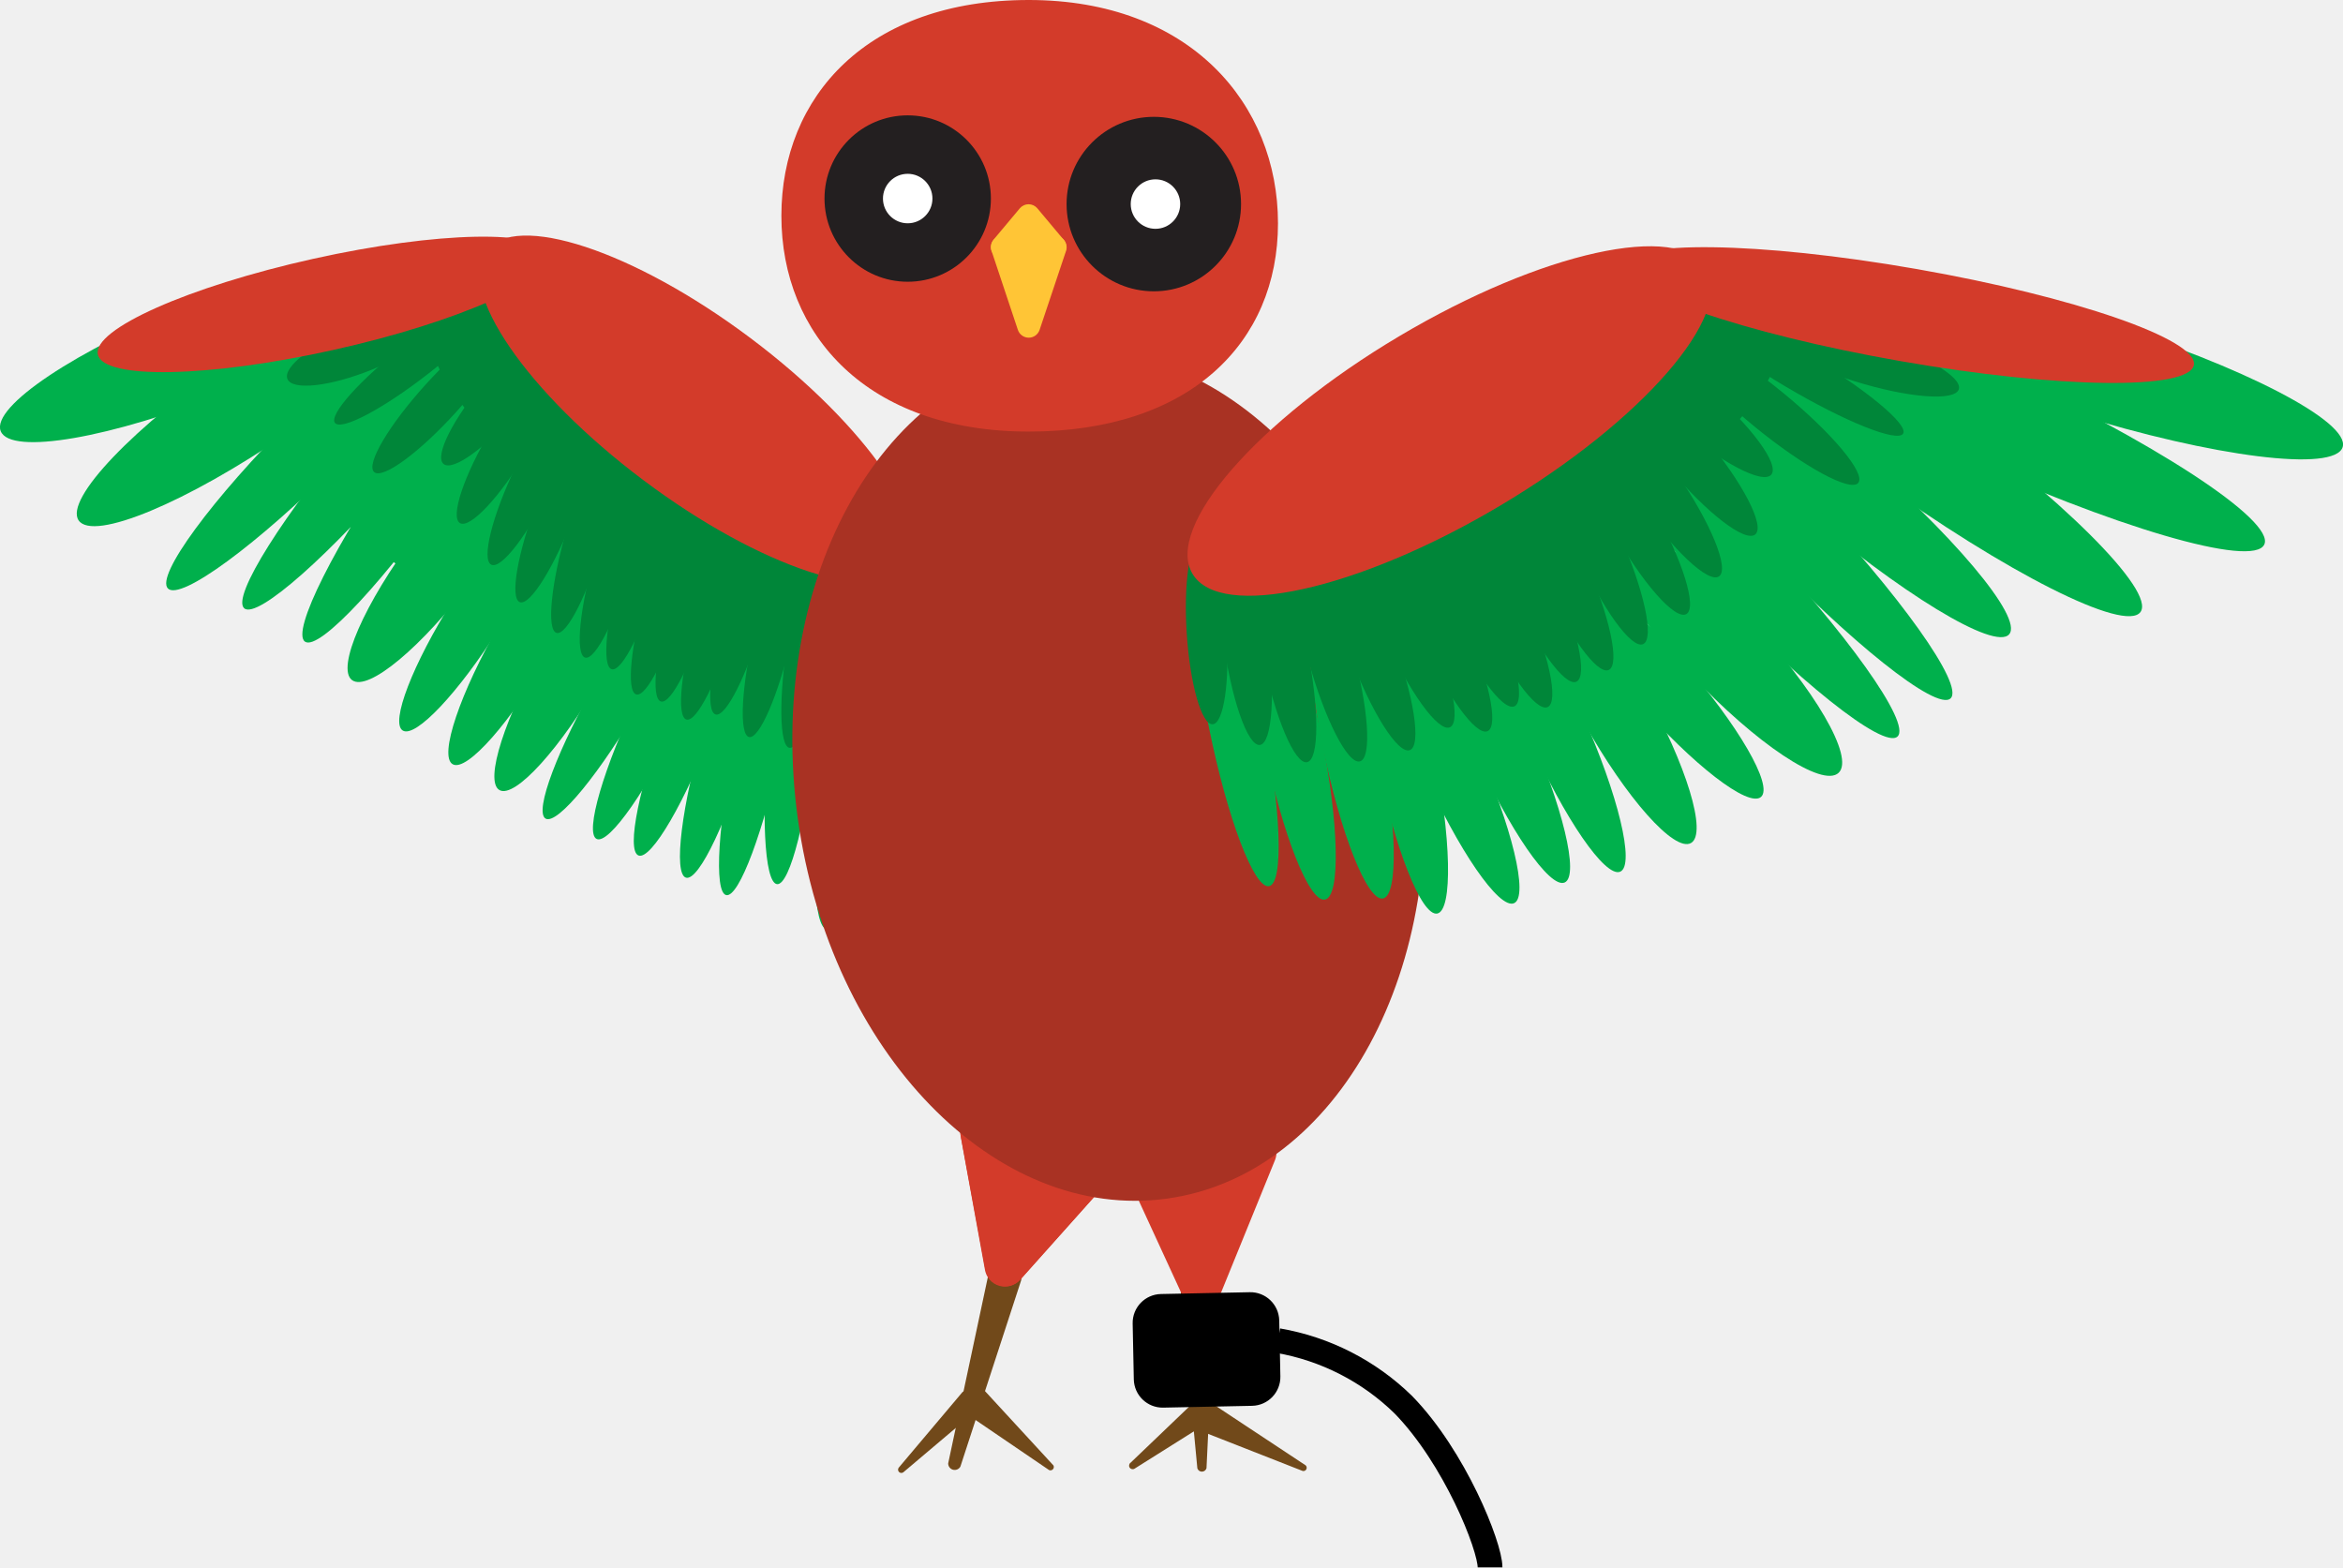
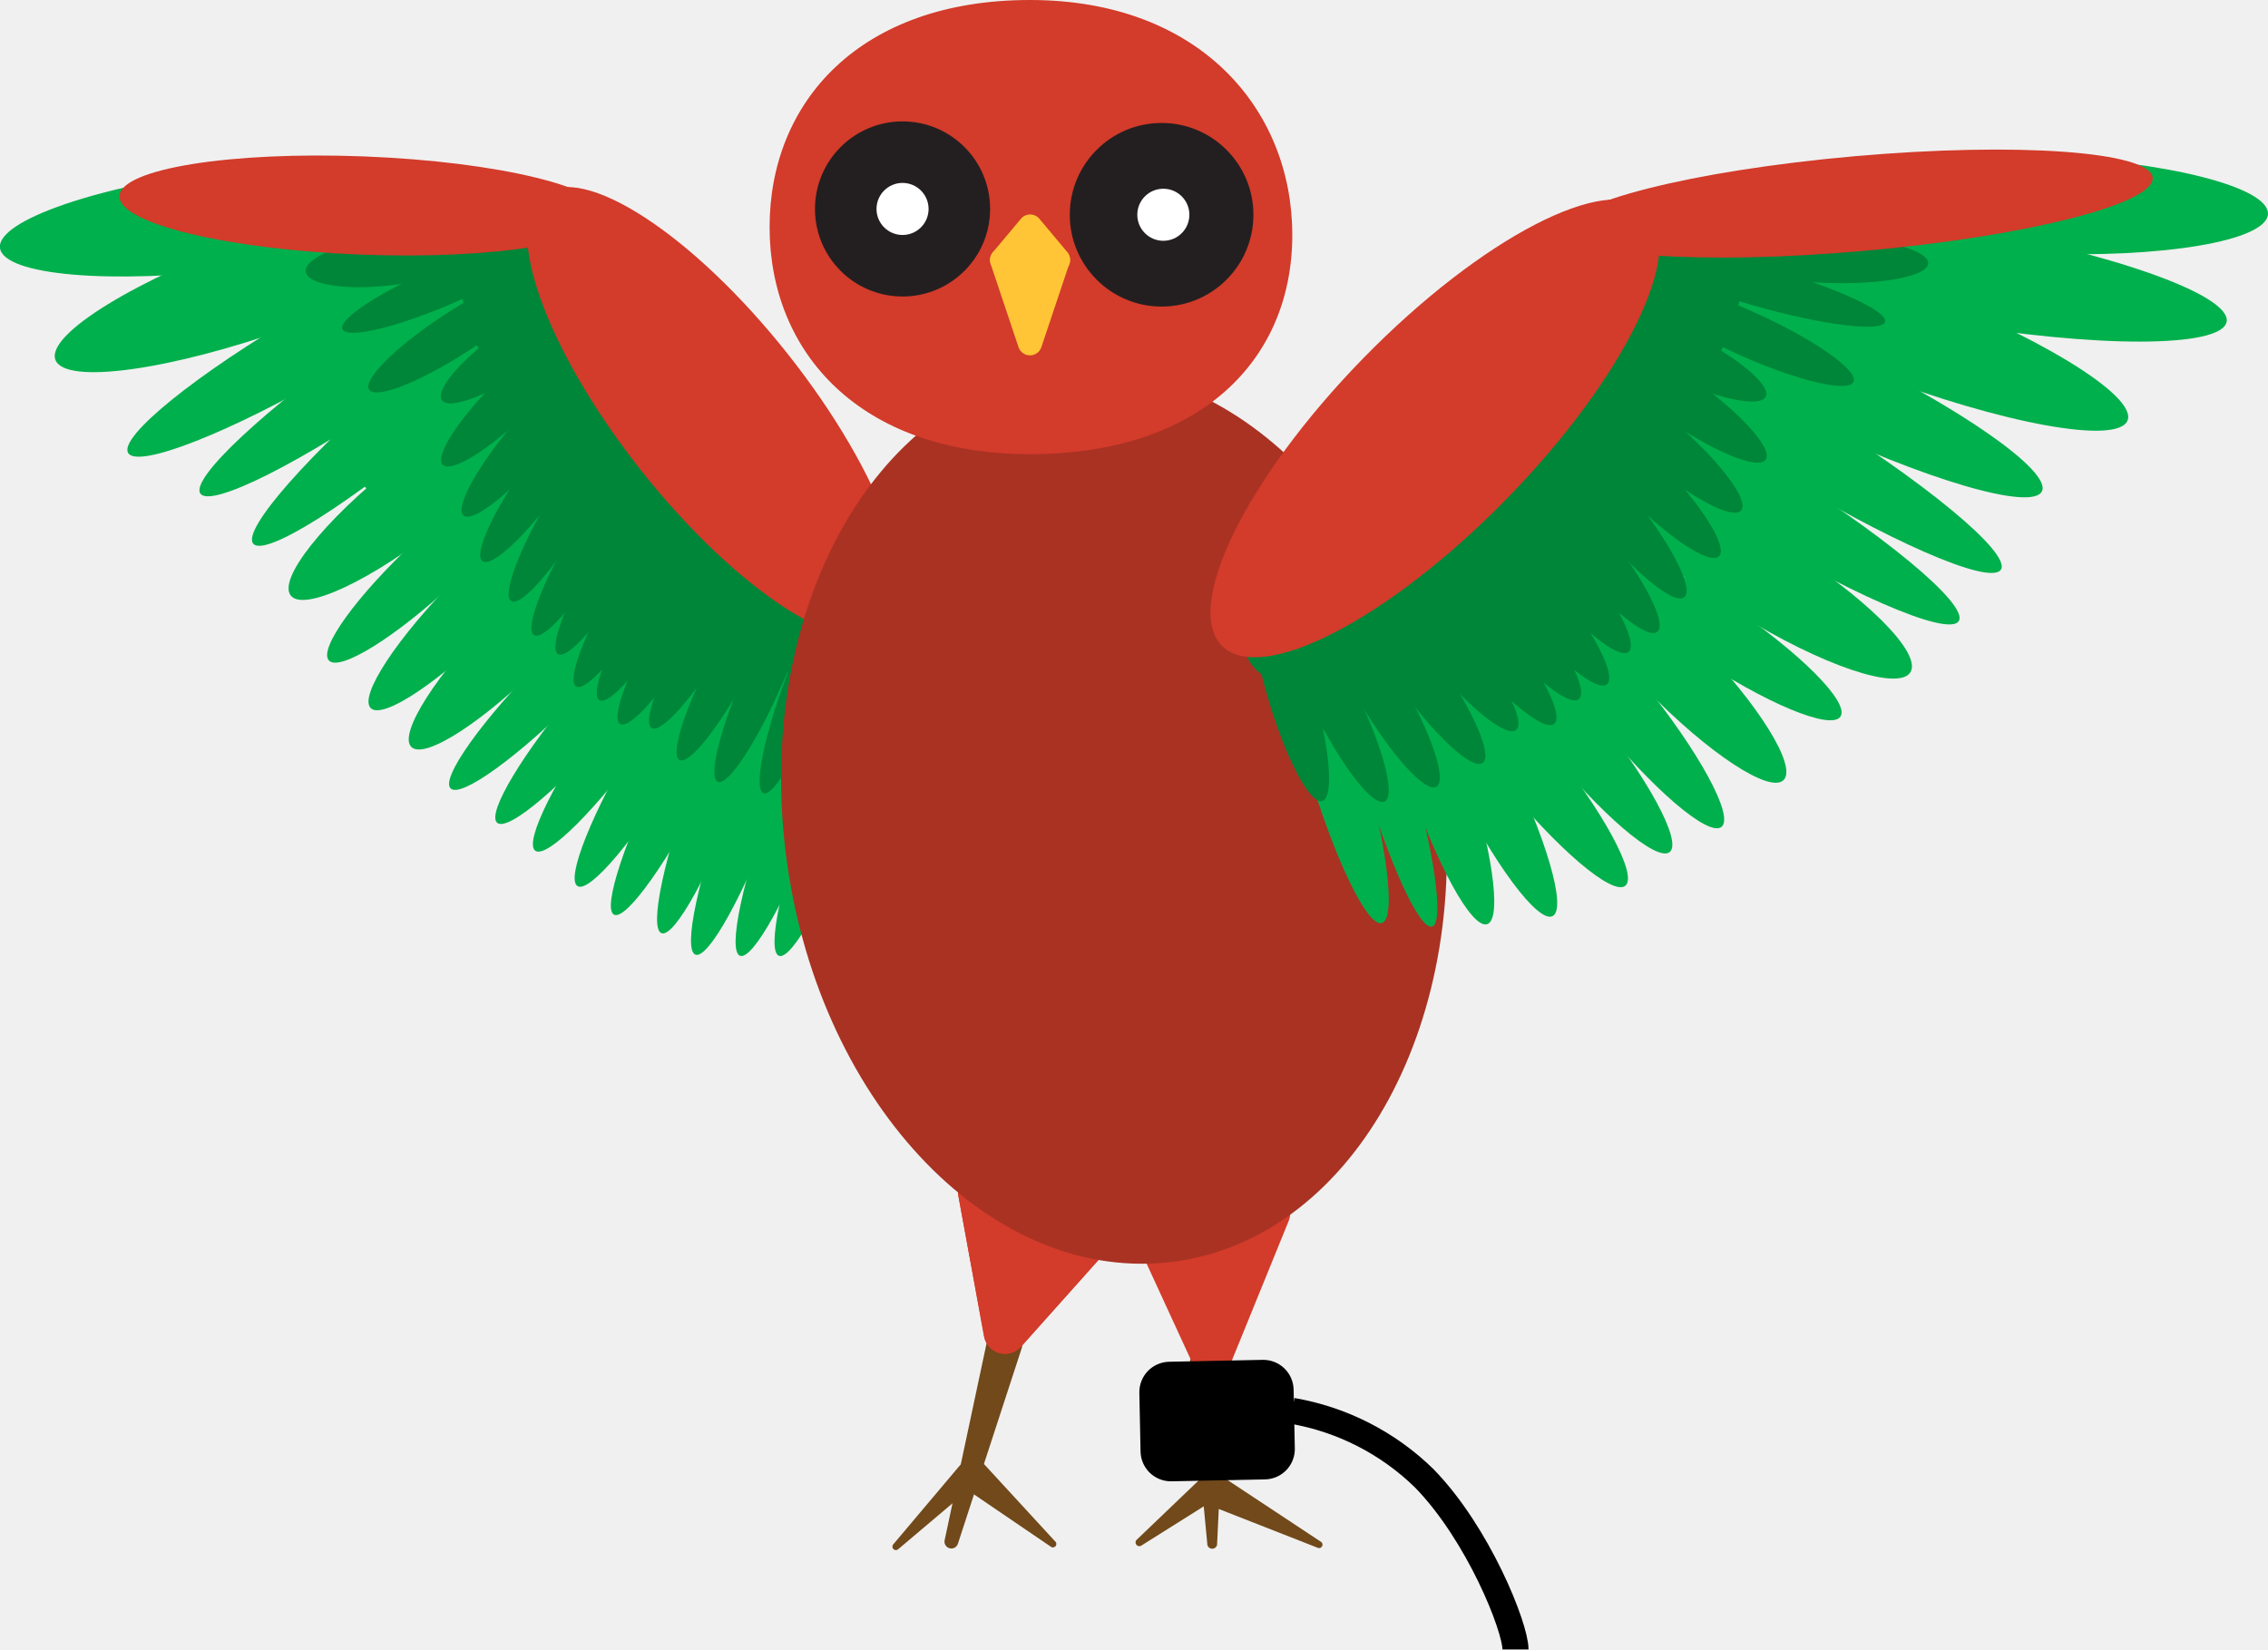
- <svg xmlns="http://www.w3.org/2000/svg" viewBox="0 0 284.17 190.09">
+ <svg xmlns="http://www.w3.org/2000/svg" viewBox="0 0 261.34 190.09">
  <defs>
    <style>.cls-1{fill:#71491a;}.cls-2{fill:#d33b2a;}.cls-3,.cls-4{stroke:#000;stroke-miterlimit:10;stroke-width:3px;}.cls-4{fill:none;}.cls-5{fill:#00b04c;}.cls-6{fill:#008639;}.cls-7{fill:#fffe54;}.cls-8{fill:#a93223;}.cls-9{fill:#231f20;}.cls-10{fill:#fff;}.cls-11{fill:#ffc536;}</style>
  </defs>
  <g id="new_feet" data-name="new feet">
-     <path class="cls-1" d="M116.48,177.87l7.36-22.56a.8.8,0,0,0-.47-1l-2.35-.91A.8.8,0,0,0,120,154l-5,23.48A.79.79,0,0,0,116.48,177.87Z" />
-     <path class="cls-1" d="M109.56,178.56l9-7.61a.4.4,0,0,0,0-.55l-1.23-1.54a.41.41,0,0,0-.62,0L109,178A.4.4,0,0,0,109.56,178.56Z" />
-     <path class="cls-1" d="M127.77,177.73l-8.39-9.11a.41.41,0,0,0-.64,0l-1.51,2.39a.39.39,0,0,0,.11.54l9.9,6.74A.41.41,0,0,0,127.77,177.73Z" />
-     <path class="cls-1" d="M146.33,178.06l1-20.95a.58.58,0,0,0-.54-.6l-2.95-.21a.58.58,0,0,0-.62.63l2,21.15A.58.58,0,0,0,146.33,178.06Z" />
-     <path class="cls-1" d="M137.62,178.11l9.54-6a.4.4,0,0,0,.14-.53l-1.18-2.1a.4.4,0,0,0-.63-.09l-8.36,8A.4.4,0,0,0,137.62,178.11Z" />
-     <path class="cls-1" d="M158.36,177.72l-12.1-8a.4.4,0,0,0-.61.21l-.88,2.87a.4.4,0,0,0,.23.5l13,5.1A.4.4,0,0,0,158.36,177.72Z" />
-     <path class="cls-2" d="M123.72,155.22l10.48-11.74a2.46,2.46,0,0,0-1-4L119.72,135a2.46,2.46,0,0,0-3.21,2.77L119.46,154A2.46,2.46,0,0,0,123.72,155.22Z" />
-     <path class="cls-2" d="M148,157l6.64-16.31a2.47,2.47,0,0,0-2.21-3.39L138,136.85a2.46,2.46,0,0,0-2.31,3.49l7.7,16.73A2.47,2.47,0,0,0,148,157Z" />
-     <rect class="cls-3" x="138.94" y="158.33" width="14.78" height="10.78" rx="2" transform="translate(-3.31 3.02) rotate(-1.17)" />
-     <path class="cls-4" d="M180.72,190.09c0-2.58-4.28-13.34-10.52-19.73A28.73,28.73,0,0,0,155,162.59" />
+     <path class="cls-1" d="M110.39,177.87l7.36-22.56a.8.8,0,0,0-.47-1l-2.35-.91a.8.8,0,0,0-1.07.57l-5,23.48A.79.79,0,0,0,110.39,177.87Z" />
+     <path class="cls-1" d="M103.47,178.56l9-7.61a.4.4,0,0,0,0-.55l-1.23-1.54a.41.41,0,0,0-.62,0L102.91,178A.4.4,0,0,0,103.47,178.56Z" />
+     <path class="cls-1" d="M121.67,177.73l-8.38-9.11a.41.41,0,0,0-.64,0l-1.51,2.39a.39.39,0,0,0,.11.54l9.9,6.74A.4.4,0,0,0,121.67,177.73Z" />
+     <path class="cls-1" d="M140.24,178.06l1-20.95a.58.58,0,0,0-.54-.6l-2.95-.21a.58.58,0,0,0-.62.63l2,21.15A.58.58,0,0,0,140.24,178.06Z" />
+     <path class="cls-1" d="M131.53,178.11l9.54-6a.4.4,0,0,0,.14-.53l-1.18-2.1a.4.4,0,0,0-.63-.09l-8.36,8A.4.4,0,0,0,131.53,178.11Z" />
+     <path class="cls-1" d="M152.27,177.72l-12.1-8a.4.4,0,0,0-.61.21l-.88,2.87a.4.4,0,0,0,.23.5l13,5.1A.4.4,0,0,0,152.27,177.72Z" />
+     <path class="cls-2" d="M117.63,155.22l10.48-11.74a2.46,2.46,0,0,0-1.05-4L113.63,135a2.46,2.46,0,0,0-3.21,2.77l3,16.27A2.46,2.46,0,0,0,117.63,155.22Z" />
+     <path class="cls-2" d="M141.86,157l6.64-16.31a2.47,2.47,0,0,0-2.21-3.39L132,136.85a2.46,2.46,0,0,0-2.31,3.49l7.7,16.73A2.47,2.47,0,0,0,141.86,157Z" />
+     <rect class="cls-3" x="132.85" y="158.33" width="14.78" height="10.78" rx="2" transform="translate(-3.31 2.89) rotate(-1.17)" />
+     <path class="cls-4" d="M174.63,190.09c0-2.58-4.28-13.34-10.52-19.73a28.73,28.73,0,0,0-15.21-7.77" />
  </g>
  <g id="torso">
    <g id="back_wing" data-name="back wing">
-       <g id="light_inner" data-name="light inner">
-         <ellipse class="cls-5" cx="107.54" cy="86.69" rx="19.18" ry="2.85" transform="translate(10.61 185.1) rotate(-84.31)" />
-         <ellipse class="cls-5" cx="102.17" cy="93.61" rx="19.18" ry="2.85" transform="translate(-1.11 185.99) rotate(-84.31)" />
-         <ellipse class="cls-5" cx="96.15" cy="88.15" rx="19.18" ry="2.85" transform="translate(-1.1 175.08) rotate(-84.31)" />
-         <ellipse class="cls-5" cx="92.08" cy="89.8" rx="19.18" ry="2.85" transform="translate(-14.94 161.14) rotate(-77.97)" />
-         <ellipse class="cls-5" cx="69.6" cy="80.18" rx="18.05" ry="3.9" transform="translate(-34.64 100.37) rotate(-60)" />
-         <ellipse class="cls-5" cx="88.34" cy="88.72" rx="18.46" ry="2.96" transform="translate(-21.47 148.85) rotate(-73.83)" />
-         <ellipse class="cls-5" cx="83.94" cy="86.69" rx="18.25" ry="2.99" transform="translate(-26.96 134.25) rotate(-69.13)" />
-         <ellipse class="cls-5" cx="80.25" cy="85.28" rx="18.25" ry="2.99" transform="translate(-31.33 120.83) rotate(-64.41)" />
-         <ellipse class="cls-5" cx="75.3" cy="83.47" rx="18.25" ry="2.99" transform="translate(-34.64 106.95) rotate(-60)" />
-         <ellipse class="cls-5" cx="63.8" cy="77.28" rx="17.79" ry="3.57" transform="translate(-35.03 93.89) rotate(-60)" />
-         <ellipse class="cls-5" cx="57.73" cy="74.5" rx="16.66" ry="3.28" transform="translate(-36.08 83.59) rotate(-57.76)" />
-         <ellipse class="cls-5" cx="53.86" cy="67.6" rx="18.6" ry="4.39" transform="translate(-32.54 70.13) rotate(-53.13)" />
-         <ellipse class="cls-5" cx="25.32" cy="42.2" rx="27.17" ry="5.76" transform="translate(-13.86 12.42) rotate(-21.79)" />
-         <ellipse class="cls-5" cx="31.69" cy="47.93" rx="26.86" ry="5.63" transform="translate(-21.55 26.32) rotate(-34.44)" />
-         <ellipse class="cls-5" cx="38.45" cy="53.29" rx="25.57" ry="3.91" transform="translate(-26.42 42.8) rotate(-45)" />
-         <ellipse class="cls-5" cx="46.73" cy="53.62" rx="26.43" ry="3.78" transform="translate(-24.39 54.55) rotate(-49.67)" />
-         <ellipse class="cls-5" cx="52.07" cy="56.11" rx="26.43" ry="3.78" transform="translate(-23.72 66.86) rotate(-55.21)" />
-         <ellipse class="cls-5" cx="67.02" cy="61.04" rx="16.6" ry="43.13" transform="translate(-19.35 88.56) rotate(-60)" />
-       </g>
-       <g id="dark_inner" data-name="dark inner">
-         <ellipse class="cls-6" cx="109.64" cy="75.11" rx="1.94" ry="11.08" transform="translate(-0.75 1.11) rotate(-0.58)" />
-         <ellipse class="cls-6" cx="105.92" cy="75.3" rx="13.43" ry="2.21" transform="translate(26.01 177.79) rotate(-87.47)" />
-         <ellipse class="cls-6" cx="102.18" cy="77.56" rx="13.29" ry="2.23" transform="translate(14.99 171.66) rotate(-84.38)" />
-         <ellipse class="cls-6" cx="97.8" cy="77.76" rx="13.11" ry="2.26" transform="translate(5.72 162.21) rotate(-81.02)" />
-         <ellipse class="cls-6" cx="93.78" cy="76.88" rx="12.85" ry="2.31" transform="translate(-2.45 150.67) rotate(-76.83)" />
-         <ellipse class="cls-6" cx="90.32" cy="74.5" rx="12.65" ry="2.34" transform="translate(-6.39 140.5) rotate(-73.83)" />
-         <ellipse class="cls-6" cx="86.69" cy="74.98" rx="12.65" ry="2.34" transform="matrix(0.28, -0.96, 0.96, 0.28, -9.46, 137.35)" />
-         <ellipse class="cls-6" cx="83.69" cy="72.93" rx="12.65" ry="2.34" transform="translate(-9.66 133.01) rotate(-73.84)" />
-         <ellipse class="cls-6" cx="80.69" cy="72.07" rx="12.65" ry="2.34" transform="translate(-11 129.5) rotate(-73.83)" />
-         <ellipse class="cls-6" cx="74.49" cy="67.6" rx="12.65" ry="2.34" transform="translate(-11.18 120.32) rotate(-73.83)" />
-         <ellipse class="cls-6" cx="77.72" cy="69.01" rx="12.65" ry="2.34" transform="translate(-10.21 124.44) rotate(-73.83)" />
-         <ellipse class="cls-6" cx="70.96" cy="64.48" rx="12.65" ry="2.34" transform="matrix(0.28, -0.96, 0.96, 0.28, -10.73, 114.68)" />
-         <ellipse class="cls-6" cx="67.43" cy="61.51" rx="12.32" ry="2.4" transform="translate(-14.06 102.61) rotate(-69.13)" />
-         <ellipse class="cls-6" cx="64.77" cy="57.67" rx="11.99" ry="2.47" transform="translate(-15.22 91.18) rotate(-64.41)" />
-         <ellipse class="cls-6" cx="61.74" cy="53.46" rx="11.63" ry="2.55" transform="translate(-15.79 79.12) rotate(-59.21)" />
-         <ellipse class="cls-6" cx="60.94" cy="47.85" rx="11.04" ry="2.68" transform="translate(-14.98 63.34) rotate(-49.67)" />
-         <ellipse class="cls-6" cx="53.48" cy="48.29" rx="12.08" ry="2.49" transform="translate(-18.21 55.51) rotate(-47.83)" />
-         <ellipse class="cls-6" cx="50.6" cy="43.5" rx="12.66" ry="2.26" transform="translate(-16.05 40.36) rotate(-37.99)" />
-         <ellipse class="cls-6" cx="44.1" cy="42.2" rx="9.97" ry="2.81" transform="translate(-12.64 19.7) rotate(-22.1)" />
-         <ellipse class="cls-6" cx="81.08" cy="54.67" rx="12.82" ry="34.5" transform="translate(-9.39 91.79) rotate(-56.3)" />
-       </g>
-       <ellipse id="outer_part" data-name="outer part" class="cls-2" cx="84.54" cy="49.63" rx="10.79" ry="32" transform="matrix(0.6, -0.8, 0.8, 0.6, -5.89, 87.48)" />
-       <ellipse id="outer_part-2" data-name="outer part" class="cls-2" cx="39.2" cy="36.92" rx="28" ry="5.66" transform="translate(-7.08 9.39) rotate(-12.54)" />
+       <ellipse class="cls-5" cx="91.99" cy="92.19" rx="19.18" ry="2.85" transform="translate(-26.55 146.14) rotate(-69.54)" />
+       <ellipse class="cls-5" cx="86.85" cy="92.06" rx="19.18" ry="2.85" transform="translate(-29.77 141.24) rotate(-69.54)" />
+       <ellipse class="cls-5" cx="82.94" cy="89.58" rx="19.18" ry="2.85" transform="translate(-29.99 135.97) rotate(-69.54)" />
+       <ellipse class="cls-5" cx="79.4" cy="88.3" rx="19.18" ry="2.85" transform="translate(-35.21 119.35) rotate(-63.2)" />
+       <ellipse class="cls-5" cx="60.11" cy="73.27" rx="18.05" ry="3.9" transform="translate(-34.24 64.34) rotate(-45.23)" />
+       <ellipse class="cls-5" cx="76.05" cy="86.29" rx="18.46" ry="2.96" transform="translate(-37.07 107.15) rotate(-59.06)" />
+       <ellipse class="cls-5" cx="72.32" cy="83.21" rx="18.25" ry="2.99" transform="translate(-37.45 93.5) rotate(-54.36)" />
+       <ellipse class="cls-5" cx="69.11" cy="80.91" rx="18.25" ry="2.99" transform="translate(-37.3 81.18) rotate(-49.64)" />
+       <ellipse class="cls-5" cx="64.78" cy="77.9" rx="18.25" ry="2.99" transform="translate(-36.15 69.03) rotate(-45.23)" />
+       <ellipse class="cls-5" cx="55.24" cy="68.98" rx="17.79" ry="3.57" transform="translate(-32.63 59.61) rotate(-45.23)" />
+       <ellipse class="cls-5" cx="50.08" cy="64.75" rx="16.66" ry="3.28" transform="translate(-30.7 51.54) rotate(-42.99)" />
+       <ellipse class="cls-5" cx="48.09" cy="57.09" rx="18.6" ry="4.39" transform="translate(-25.05 42.17) rotate(-38.36)" />
+       <ellipse class="cls-5" cx="26.97" cy="25.25" rx="27.17" ry="5.76" transform="translate(-2.89 3.49) rotate(-7.02)" />
+       <ellipse class="cls-5" cx="31.67" cy="32.41" rx="26.86" ry="5.63" transform="translate(-9.06 12.55) rotate(-19.67)" />
+       <ellipse class="cls-5" cx="36.85" cy="39.32" rx="25.57" ry="3.91" transform="translate(-14.78 23.9) rotate(-30.23)" />
+       <ellipse class="cls-5" cx="44.77" cy="41.75" rx="26.43" ry="3.78" transform="translate(-15.84 33.13) rotate(-34.9)" />
+       <ellipse class="cls-5" cx="49.3" cy="45.52" rx="26.43" ry="3.78" transform="translate(-17.75 42.85) rotate(-40.44)" />
+       <ellipse class="cls-5" cx="62.5" cy="54.09" rx="16.6" ry="43.13" transform="translate(-19.92 60.37) rotate(-45.23)" />
+       <ellipse class="cls-6" cx="100.12" cy="78.57" rx="11.08" ry="1.94" transform="translate(-0.6 156.37) rotate(-75.81)" />
+       <ellipse class="cls-6" cx="96.47" cy="77.8" rx="13.43" ry="2.21" transform="translate(-6.51 146.77) rotate(-72.7)" />
+       <ellipse class="cls-6" cx="92.28" cy="79.03" rx="13.29" ry="2.23" transform="matrix(0.35, -0.94, 0.94, 0.35, -13.95, 138)" />
+       <ellipse class="cls-5" cx="96.47" cy="92.19" rx="19.18" ry="2.85" transform="translate(-23.63 150.34) rotate(-69.54)" />
+       <ellipse class="cls-6" cx="87.99" cy="78.11" rx="13.11" ry="2.26" transform="translate(-18.94 127.18) rotate(-66.25)" />
+       <ellipse class="cls-6" cx="84.33" cy="76.23" rx="12.85" ry="2.31" transform="translate(-22.53 115.02) rotate(-62.06)" />
+       <ellipse class="cls-6" cx="81.6" cy="73.06" rx="12.65" ry="2.34" transform="translate(-23.02 105.48) rotate(-59.06)" />
+       <ellipse class="cls-6" cx="77.96" cy="72.59" rx="12.65" ry="2.34" transform="translate(-24.38 102.13) rotate(-59.06)" />
+       <ellipse class="cls-6" cx="75.58" cy="69.84" rx="12.65" ry="2.34" transform="translate(-23.18 98.77) rotate(-59.07)" />
+       <ellipse class="cls-6" cx="72.9" cy="68.25" rx="12.65" ry="2.34" transform="translate(-23.12 95.69) rotate(-59.06)" />
+       <ellipse class="cls-6" cx="68.05" cy="62.35" rx="12.65" ry="2.34" transform="translate(-20.42 88.66) rotate(-59.06)" />
+       <ellipse class="cls-6" cx="70.81" cy="64.53" rx="12.65" ry="2.34" transform="translate(-20.95 92.09) rotate(-59.06)" />
+       <ellipse class="cls-6" cx="65.43" cy="58.43" rx="12.65" ry="2.34" transform="translate(-18.33 84.5) rotate(-59.06)" />
+       <ellipse class="cls-6" cx="62.77" cy="54.66" rx="12.32" ry="2.4" transform="translate(-18.22 73.83) rotate(-54.36)" />
+       <ellipse class="cls-6" cx="61.18" cy="50.26" rx="11.99" ry="2.47" transform="translate(-16.74 64.34) rotate(-49.64)" />
+       <ellipse class="cls-6" cx="59.32" cy="45.42" rx="11.63" ry="2.55" transform="translate(-14.83 54.52) rotate(-44.44)" />
+       <ellipse class="cls-6" cx="59.98" cy="39.79" rx="11.04" ry="2.68" transform="translate(-11.98 41.48) rotate(-34.9)" />
+       <ellipse class="cls-6" cx="52.66" cy="38.31" rx="12.08" ry="2.49" transform="translate(-12.38 34.93) rotate(-33.06)" />
+       <ellipse class="cls-6" cx="51.09" cy="32.95" rx="12.66" ry="2.26" transform="translate(-8.85 22.81) rotate(-23.22)" />
+       <ellipse class="cls-6" cx="45.13" cy="30.03" rx="9.97" ry="2.81" transform="translate(-3.47 6.01) rotate(-7.33)" />
+       <ellipse class="cls-6" cx="77.72" cy="51.52" rx="12.82" ry="34.5" transform="translate(-14.62 64.48) rotate(-41.53)" />
+       <ellipse id="outer_part" data-name="outer part" class="cls-2" cx="82.34" cy="47.53" rx="10.79" ry="32" transform="translate(-11.72 61.36) rotate(-38.36)" />
+       <ellipse id="outer_part-2" data-name="outer part" class="cls-2" cx="41.75" cy="23.68" rx="5.66" ry="28" transform="translate(16.46 64.48) rotate(-87.77)" />
    </g>
  </g>
  <g id="beak">
-     <path class="cls-7" d="M125.85,40.14l3.21-9.58a1.39,1.39,0,0,0-1.32-1.84h-6.42A1.4,1.4,0,0,0,120,30.56l3.21,9.58A1.39,1.39,0,0,0,125.85,40.14Z" />
-     <path class="cls-7" d="M123.46,25.37l-3.2,3.83a1.4,1.4,0,0,0,1.07,2.29h6.4a1.4,1.4,0,0,0,1.07-2.29l-3.2-3.83A1.4,1.4,0,0,0,123.46,25.37Z" />
-     <path class="cls-2" d="M123.73,155.21l10.48-11.73a2.46,2.46,0,0,0-1.05-4L119.73,135a2.46,2.46,0,0,0-3.21,2.77l3,16.27A2.46,2.46,0,0,0,123.73,155.21Z" />
-     <ellipse id="body" class="cls-8" cx="134.45" cy="94.09" rx="38.05" ry="51.77" transform="translate(-11.61 19.29) rotate(-7.87)" />
-     <path class="cls-2" d="M155,27.08c0,14.45-10.65,25.26-30.23,25.26s-30-11.72-30-26.17S105.19,0,124.77,0,155,12.63,155,27.08Z" />
-     <circle id="left_eye" data-name="left eye" class="cls-9" cx="110.09" cy="24.08" r="10.09" />
-     <circle id="right_eye" data-name="right eye" class="cls-9" cx="139.94" cy="24.75" r="10.58" />
-     <circle class="cls-10" cx="110.09" cy="24.08" r="3" />
-     <circle class="cls-10" cx="140.14" cy="24.75" r="3" />
-     <path class="cls-11" d="M126.09,40l3.21-9.59A1.39,1.39,0,0,0,128,28.6h-6.42a1.39,1.39,0,0,0-1.32,1.83L123.45,40A1.39,1.39,0,0,0,126.09,40Z" />
-     <path class="cls-11" d="M123.7,25.25l-3.2,3.82a1.4,1.4,0,0,0,1.07,2.29H128A1.4,1.4,0,0,0,129,29.07l-3.2-3.82A1.39,1.39,0,0,0,123.7,25.25Z" />
+     <path class="cls-7" d="M119.76,40.14,123,30.56a1.39,1.39,0,0,0-1.32-1.84h-6.42a1.4,1.4,0,0,0-1.32,1.84l3.21,9.58A1.39,1.39,0,0,0,119.76,40.14Z" />
+     <path class="cls-7" d="M117.37,25.37l-3.2,3.83a1.4,1.4,0,0,0,1.07,2.29h6.4a1.4,1.4,0,0,0,1.07-2.29l-3.2-3.83A1.4,1.4,0,0,0,117.37,25.37Z" />
+     <path class="cls-2" d="M117.64,155.21l10.48-11.73a2.46,2.46,0,0,0-1.05-4L113.64,135a2.46,2.46,0,0,0-3.21,2.77L113.38,154A2.46,2.46,0,0,0,117.64,155.21Z" />
+     <ellipse id="body" class="cls-8" cx="128.36" cy="94.09" rx="38.05" ry="51.77" transform="translate(-11.67 18.46) rotate(-7.87)" />
+     <path class="cls-2" d="M148.91,27.08c0,14.45-10.65,25.26-30.23,25.26s-30-11.72-30-26.17S99.1,0,118.68,0,148.91,12.63,148.91,27.08Z" />
+     <circle id="left_eye" data-name="left eye" class="cls-9" cx="104" cy="24.08" r="10.09" />
+     <circle id="right_eye" data-name="right eye" class="cls-9" cx="133.85" cy="24.75" r="10.58" />
+     <circle class="cls-10" cx="104" cy="24.08" r="3" />
+     <circle class="cls-10" cx="134.05" cy="24.75" r="3" />
+     <path class="cls-11" d="M120,40l3.21-9.59a1.39,1.39,0,0,0-1.32-1.83h-6.42a1.39,1.39,0,0,0-1.32,1.83L117.36,40A1.39,1.39,0,0,0,120,40Z" />
+     <path class="cls-11" d="M117.61,25.25l-3.2,3.82a1.4,1.4,0,0,0,1.07,2.29h6.4A1.4,1.4,0,0,0,123,29.07l-3.2-3.82A1.39,1.39,0,0,0,117.61,25.25Z" />
  </g>
  <g id="front_wing" data-name="front wing">
-     <g id="light_inner-2" data-name="light inner">
-       <ellipse class="cls-5" cx="149.91" cy="87.69" rx="3.33" ry="20.19" transform="translate(-14.42 31.5) rotate(-11.45)" />
-       <ellipse class="cls-5" cx="156.82" cy="89.93" rx="3.51" ry="19.56" transform="translate(-14.73 32.92) rotate(-11.45)" />
-       <ellipse class="cls-5" cx="163.85" cy="89.8" rx="3.51" ry="19.56" transform="translate(-14.56 34.31) rotate(-11.45)" />
-       <ellipse class="cls-5" cx="170.44" cy="91.63" rx="3.51" ry="19.56" transform="translate(-14.8 35.65) rotate(-11.45)" />
-       <ellipse class="cls-5" cx="175.8" cy="91.98" rx="3.57" ry="19.23" transform="translate(-22.22 79.59) rotate(-24.04)" />
-       <ellipse class="cls-5" cx="181.94" cy="89.46" rx="3.57" ry="19.23" transform="translate(-20.66 81.88) rotate(-24.04)" />
-       <ellipse class="cls-5" cx="188.68" cy="88.15" rx="3.57" ry="19.23" transform="translate(-19.54 84.51) rotate(-24.04)" />
-       <ellipse class="cls-5" cx="195.76" cy="85.62" rx="4.18" ry="19.06" transform="translate(-16.86 106.68) rotate(-29.28)" />
-       <ellipse class="cls-5" cx="201.28" cy="82.61" rx="3.67" ry="18.68" transform="translate(-4.58 153.02) rotate(-41.2)" />
-       <ellipse class="cls-5" cx="208.59" cy="78.42" rx="4.88" ry="21.02" transform="translate(2.94 164.26) rotate(-43.26)" />
-       <ellipse class="cls-5" cx="253.16" cy="44.61" rx="5.81" ry="32.42" transform="translate(135.45 273.13) rotate(-72.74)" />
-       <ellipse class="cls-5" cx="239.02" cy="49.63" rx="5.78" ry="39.2" transform="translate(93.95 245.97) rotate(-65.27)" />
-       <ellipse class="cls-5" cx="230.61" cy="53.29" rx="5.7" ry="35.76" transform="translate(52.44 209.1) rotate(-54.18)" />
-       <ellipse class="cls-5" cx="221.19" cy="57.66" rx="4.83" ry="29.63" transform="translate(33.48 188.1) rotate(-49.41)" />
-       <ellipse class="cls-5" cx="215.99" cy="62.97" rx="4.2" ry="29.91" transform="translate(15.91 165.85) rotate(-43.46)" />
-       <ellipse class="cls-5" cx="209.56" cy="67.6" rx="4.2" ry="29.91" transform="translate(10.96 162.69) rotate(-43.46)" />
-     </g>
-     <g id="dark_inner-2" data-name="dark inner">
-       <ellipse class="cls-6" cx="146.35" cy="76.69" rx="2.42" ry="11.16" transform="translate(-4.69 9.72) rotate(-3.74)" />
-       <ellipse class="cls-6" cx="151.01" cy="76.88" rx="2.74" ry="13.6" transform="translate(-8.85 20.66) rotate(-7.61)" />
-       <ellipse class="cls-6" cx="155.85" cy="79.14" rx="2.75" ry="13.55" transform="translate(-12.58 32.41) rotate(-11.41)" />
-       <ellipse class="cls-6" cx="161.34" cy="79.34" rx="2.76" ry="13.48" transform="translate(-15.34 46.04) rotate(-15.51)" />
-       <ellipse class="cls-6" cx="166.3" cy="78.45" rx="2.78" ry="13.39" transform="translate(-16.94 63.19) rotate(-20.5)" />
-       <ellipse class="cls-6" cx="170.44" cy="76.05" rx="2.79" ry="13.32" transform="translate(-16.2 75.85) rotate(-23.99)" />
-       <ellipse class="cls-6" cx="175.01" cy="76.52" rx="2.79" ry="13.32" transform="translate(-16 77.75) rotate(-23.99)" />
-       <ellipse class="cls-6" cx="178.61" cy="74.46" rx="2.79" ry="13.32" transform="matrix(0.91, -0.41, 0.41, 0.91, -14.85, 79.01)" />
-       <ellipse class="cls-6" cx="182.29" cy="73.6" rx="2.79" ry="13.32" transform="translate(-14.18 80.46) rotate(-23.99)" />
-       <ellipse class="cls-6" cx="189.7" cy="69.1" rx="2.79" ry="13.32" transform="translate(-11.71 83.08) rotate(-23.99)" />
-       <ellipse class="cls-6" cx="185.77" cy="70.52" rx="2.79" ry="13.32" transform="translate(-12.62 81.61) rotate(-23.99)" />
-       <ellipse class="cls-6" cx="193.87" cy="65.96" rx="2.79" ry="13.32" transform="translate(-10.07 84.51) rotate(-23.99)" />
-       <ellipse class="cls-6" cx="198.06" cy="62.97" rx="2.82" ry="13.21" transform="translate(-5.48 104.97) rotate(-29.3)" />
-       <ellipse class="cls-6" cx="201.09" cy="59.1" rx="2.84" ry="13.09" transform="translate(1.82 124.09) rotate(-34.44)" />
-       <ellipse class="cls-6" cx="204.57" cy="54.86" rx="2.87" ry="12.97" transform="translate(12.41 143.93) rotate(-39.88)" />
-       <ellipse class="cls-6" cx="205.15" cy="49.23" rx="2.91" ry="12.77" transform="translate(33.9 172.45) rotate(-49.23)" />
-       <ellipse class="cls-6" cx="214.49" cy="49.66" rx="2.68" ry="14.06" transform="translate(40.26 184.25) rotate(-50.72)" />
-       <ellipse class="cls-6" cx="217.74" cy="44.84" rx="2.36" ry="15.22" transform="translate(68.15 209.29) rotate(-59.35)" />
-       <ellipse class="cls-6" cx="225.76" cy="43.52" rx="2.84" ry="12.4" transform="translate(116.98 246.08) rotate(-72.68)" />
-       <ellipse class="cls-6" cx="180.49" cy="56.11" rx="39.6" ry="14.02" transform="translate(-5.6 89.23) rotate(-27.36)" />
-     </g>
-     <ellipse id="outer_part-3" data-name="outer part" class="cls-2" cx="175.8" cy="51.05" rx="36.27" ry="11.96" transform="translate(-1.4 96.98) rotate(-30.72)" />
-     <ellipse id="outer_part-4" data-name="outer part" class="cls-2" cx="231.48" cy="38.21" rx="5.67" ry="35.12" transform="translate(153.97 259.65) rotate(-80.08)" />
+     <ellipse class="cls-5" cx="159.68" cy="88.64" rx="2.73" ry="18.92" transform="translate(-18.53 48.68) rotate(-16.4)" />
+     <ellipse class="cls-5" cx="165.36" cy="88.57" rx="3.4" ry="18.92" transform="translate(-19.56 57.07) rotate(-18.51)" />
+     <ellipse class="cls-5" cx="170.48" cy="88.64" rx="3.4" ry="18.92" transform="translate(-21.63 85.07) rotate(-26.41)" />
+     <ellipse class="cls-5" cx="175.58" cy="87.62" rx="3.45" ry="18.61" transform="translate(-16.02 130.02) rotate(-39)" />
+     <ellipse class="cls-5" cx="180.69" cy="83.73" rx="3.45" ry="18.61" transform="translate(-12.43 132.37) rotate(-39)" />
+     <ellipse class="cls-5" cx="186.66" cy="80.83" rx="3.45" ry="18.61" transform="translate(-9.27 135.48) rotate(-39)" />
+     <ellipse class="cls-5" cx="192.65" cy="76.69" rx="4.05" ry="18.45" transform="translate(1.12 156.15) rotate(-44.24)" />
+     <ellipse class="cls-5" cx="197.06" cy="72.5" rx="3.56" ry="18.07" transform="translate(27.09 195.79) rotate(-56.15)" />
+     <ellipse class="cls-5" cx="153.73" cy="87.68" rx="3.18" ry="19.5" transform="translate(-18.5 46.96) rotate(-16.4)" />
+     <ellipse class="cls-5" cx="202.85" cy="66.77" rx="4.72" ry="20.33" transform="translate(39.26 204.04) rotate(-58.22)" />
+     <ellipse class="cls-5" cx="234.64" cy="23.59" rx="5.62" ry="26.72" transform="translate(201.65 257.09) rotate(-87.7)" />
+     <ellipse class="cls-5" cx="224.93" cy="31.62" rx="5.59" ry="32.12" transform="translate(155.59 247.92) rotate(-80.23)" />
+     <ellipse class="cls-5" cx="217.47" cy="37.89" rx="5.52" ry="29.64" transform="translate(104.62 227.61) rotate(-69.14)" />
+     <ellipse class="cls-5" cx="209.44" cy="44.2" rx="4.67" ry="28.67" transform="translate(78.97 213.9) rotate(-64.36)" />
+     <ellipse class="cls-5" cx="205.9" cy="50.47" rx="4.06" ry="28.94" transform="translate(55.09 199.46) rotate(-58.42)" />
+     <ellipse class="cls-5" cx="201.05" cy="56.41" rx="4.06" ry="28.94" transform="translate(47.71 198.15) rotate(-58.42)" />
+     <ellipse class="cls-6" cx="148.64" cy="79.7" rx="2.65" ry="13.16" transform="translate(-16.45 45.2) rotate(-16.4)" />
+     <ellipse class="cls-6" cx="153.73" cy="80.61" rx="2.66" ry="13.11" transform="translate(-19.81 76.68) rotate(-26.37)" />
+     <ellipse class="cls-6" cx="158.91" cy="79.42" rx="2.67" ry="13.05" transform="translate(-18.33 91.55) rotate(-30.47)" />
+     <ellipse class="cls-6" cx="163.32" cy="77.35" rx="2.69" ry="12.96" transform="translate(-14.58 109.08) rotate(-35.45)" />
+     <ellipse class="cls-6" cx="166.59" cy="74.08" rx="2.7" ry="12.89" transform="translate(-9.54 121.18) rotate(-38.94)" />
+     <ellipse class="cls-6" cx="170.98" cy="73.38" rx="2.7" ry="12.89" transform="translate(-8.12 123.78) rotate(-38.94)" />
+     <ellipse class="cls-6" cx="173.83" cy="70.55" rx="2.7" ry="12.89" transform="translate(-5.72 124.92) rotate(-38.94)" />
+     <ellipse class="cls-6" cx="177.06" cy="68.82" rx="2.7" ry="12.89" transform="translate(-3.91 126.59) rotate(-38.94)" />
+     <ellipse class="cls-6" cx="182.86" cy="62.77" rx="2.7" ry="12.89" transform="translate(1.19 128.89) rotate(-38.94)" />
+     <ellipse class="cls-6" cx="179.54" cy="65.08" rx="2.7" ry="12.89" transform="translate(-1 127.32) rotate(-38.94)" />
+     <ellipse class="cls-6" cx="185.98" cy="58.78" rx="2.7" ry="12.89" transform="translate(4.38 129.97) rotate(-38.94)" />
+     <ellipse class="cls-6" cx="189.15" cy="54.94" rx="2.73" ry="12.78" transform="translate(15.33 147.58) rotate(-44.25)" />
+     <ellipse class="cls-6" cx="191.01" cy="50.58" rx="2.75" ry="12.67" transform="translate(28.3 162.69) rotate(-49.4)" />
+     <ellipse class="cls-6" cx="193.2" cy="45.74" rx="2.78" ry="12.55" transform="translate(44.55 177.35) rotate(-54.84)" />
+     <ellipse class="cls-6" cx="192.34" cy="40.33" rx="2.82" ry="12.36" transform="translate(72.29 195.92) rotate(-64.19)" />
+     <ellipse class="cls-6" cx="201.18" cy="38.4" rx="2.59" ry="13.61" transform="translate(83.33 205.91) rotate(-65.68)" />
+     <ellipse class="cls-6" cx="203.01" cy="33.09" rx="2.29" ry="14.73" transform="translate(116.24 219.58) rotate(-74.3)" />
+     <ellipse class="cls-6" cx="210.18" cy="29.85" rx="2.74" ry="12" transform="translate(171.68 238.62) rotate(-87.63)" />
+     <ellipse class="cls-6" cx="171.95" cy="52.07" rx="37.04" ry="13.57" transform="translate(9.75 129.33) rotate(-42.32)" />
+     <ellipse id="outer_part-3" data-name="outer part" class="cls-2" cx="165.36" cy="49.36" rx="35.09" ry="11.57" transform="translate(14.52 133.19) rotate(-45.68)" />
+     <ellipse id="outer_part-4" data-name="outer part" class="cls-2" cx="214.2" cy="23.46" rx="33.98" ry="5.48" transform="translate(-1.23 18.91) rotate(-5.04)" />
  </g>
</svg>
